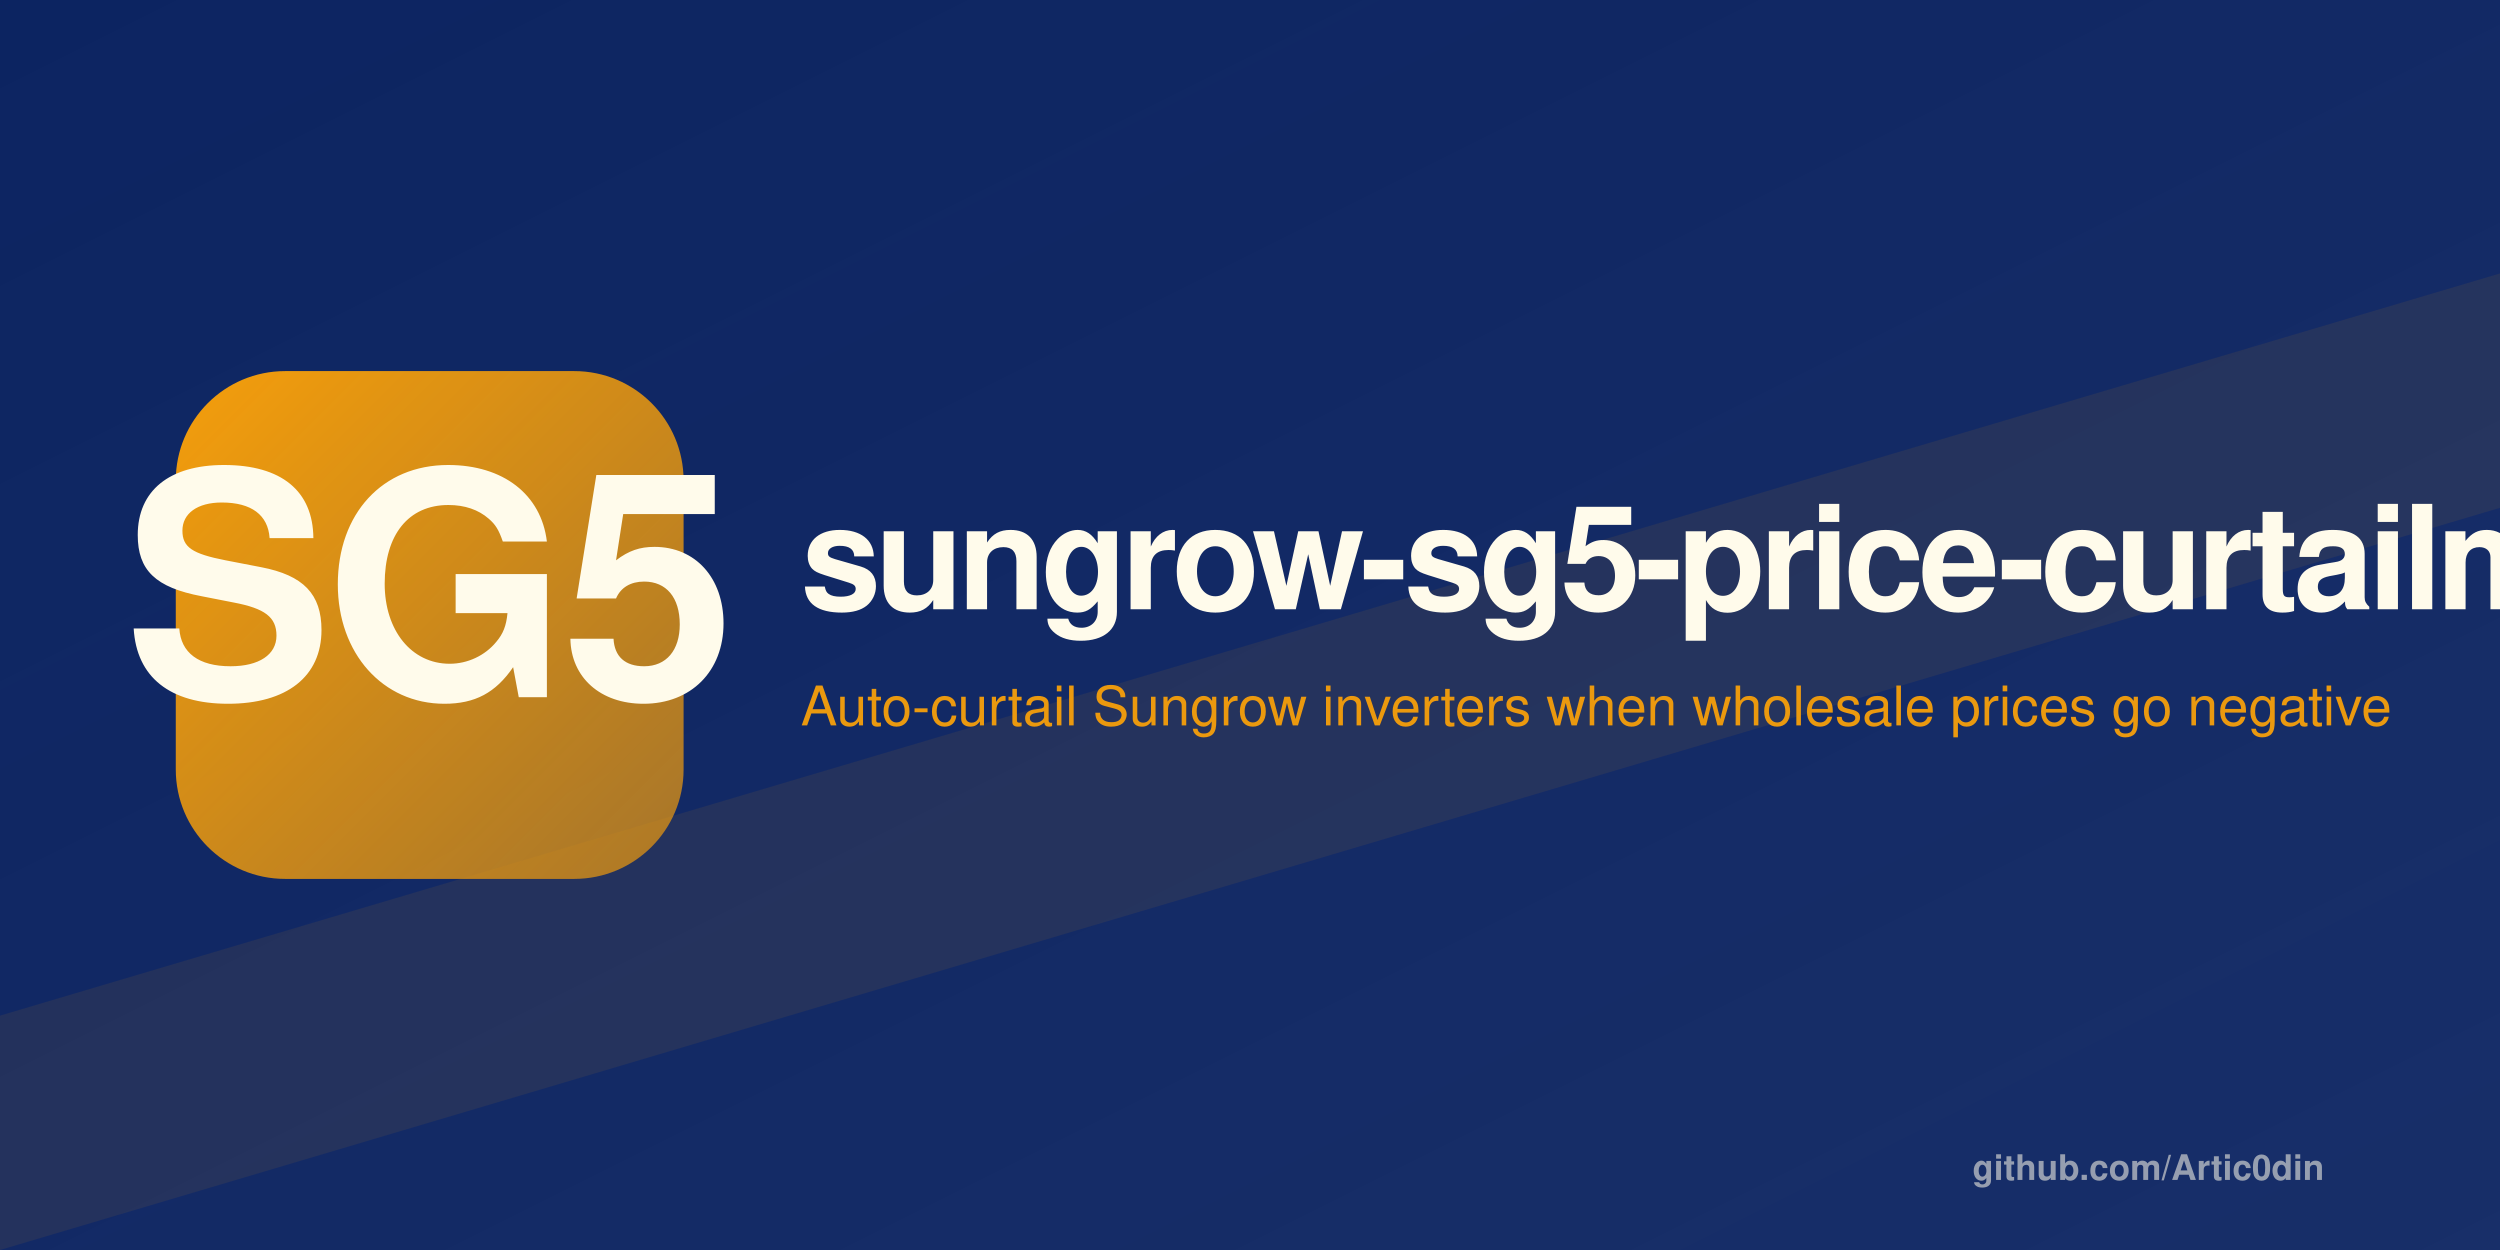
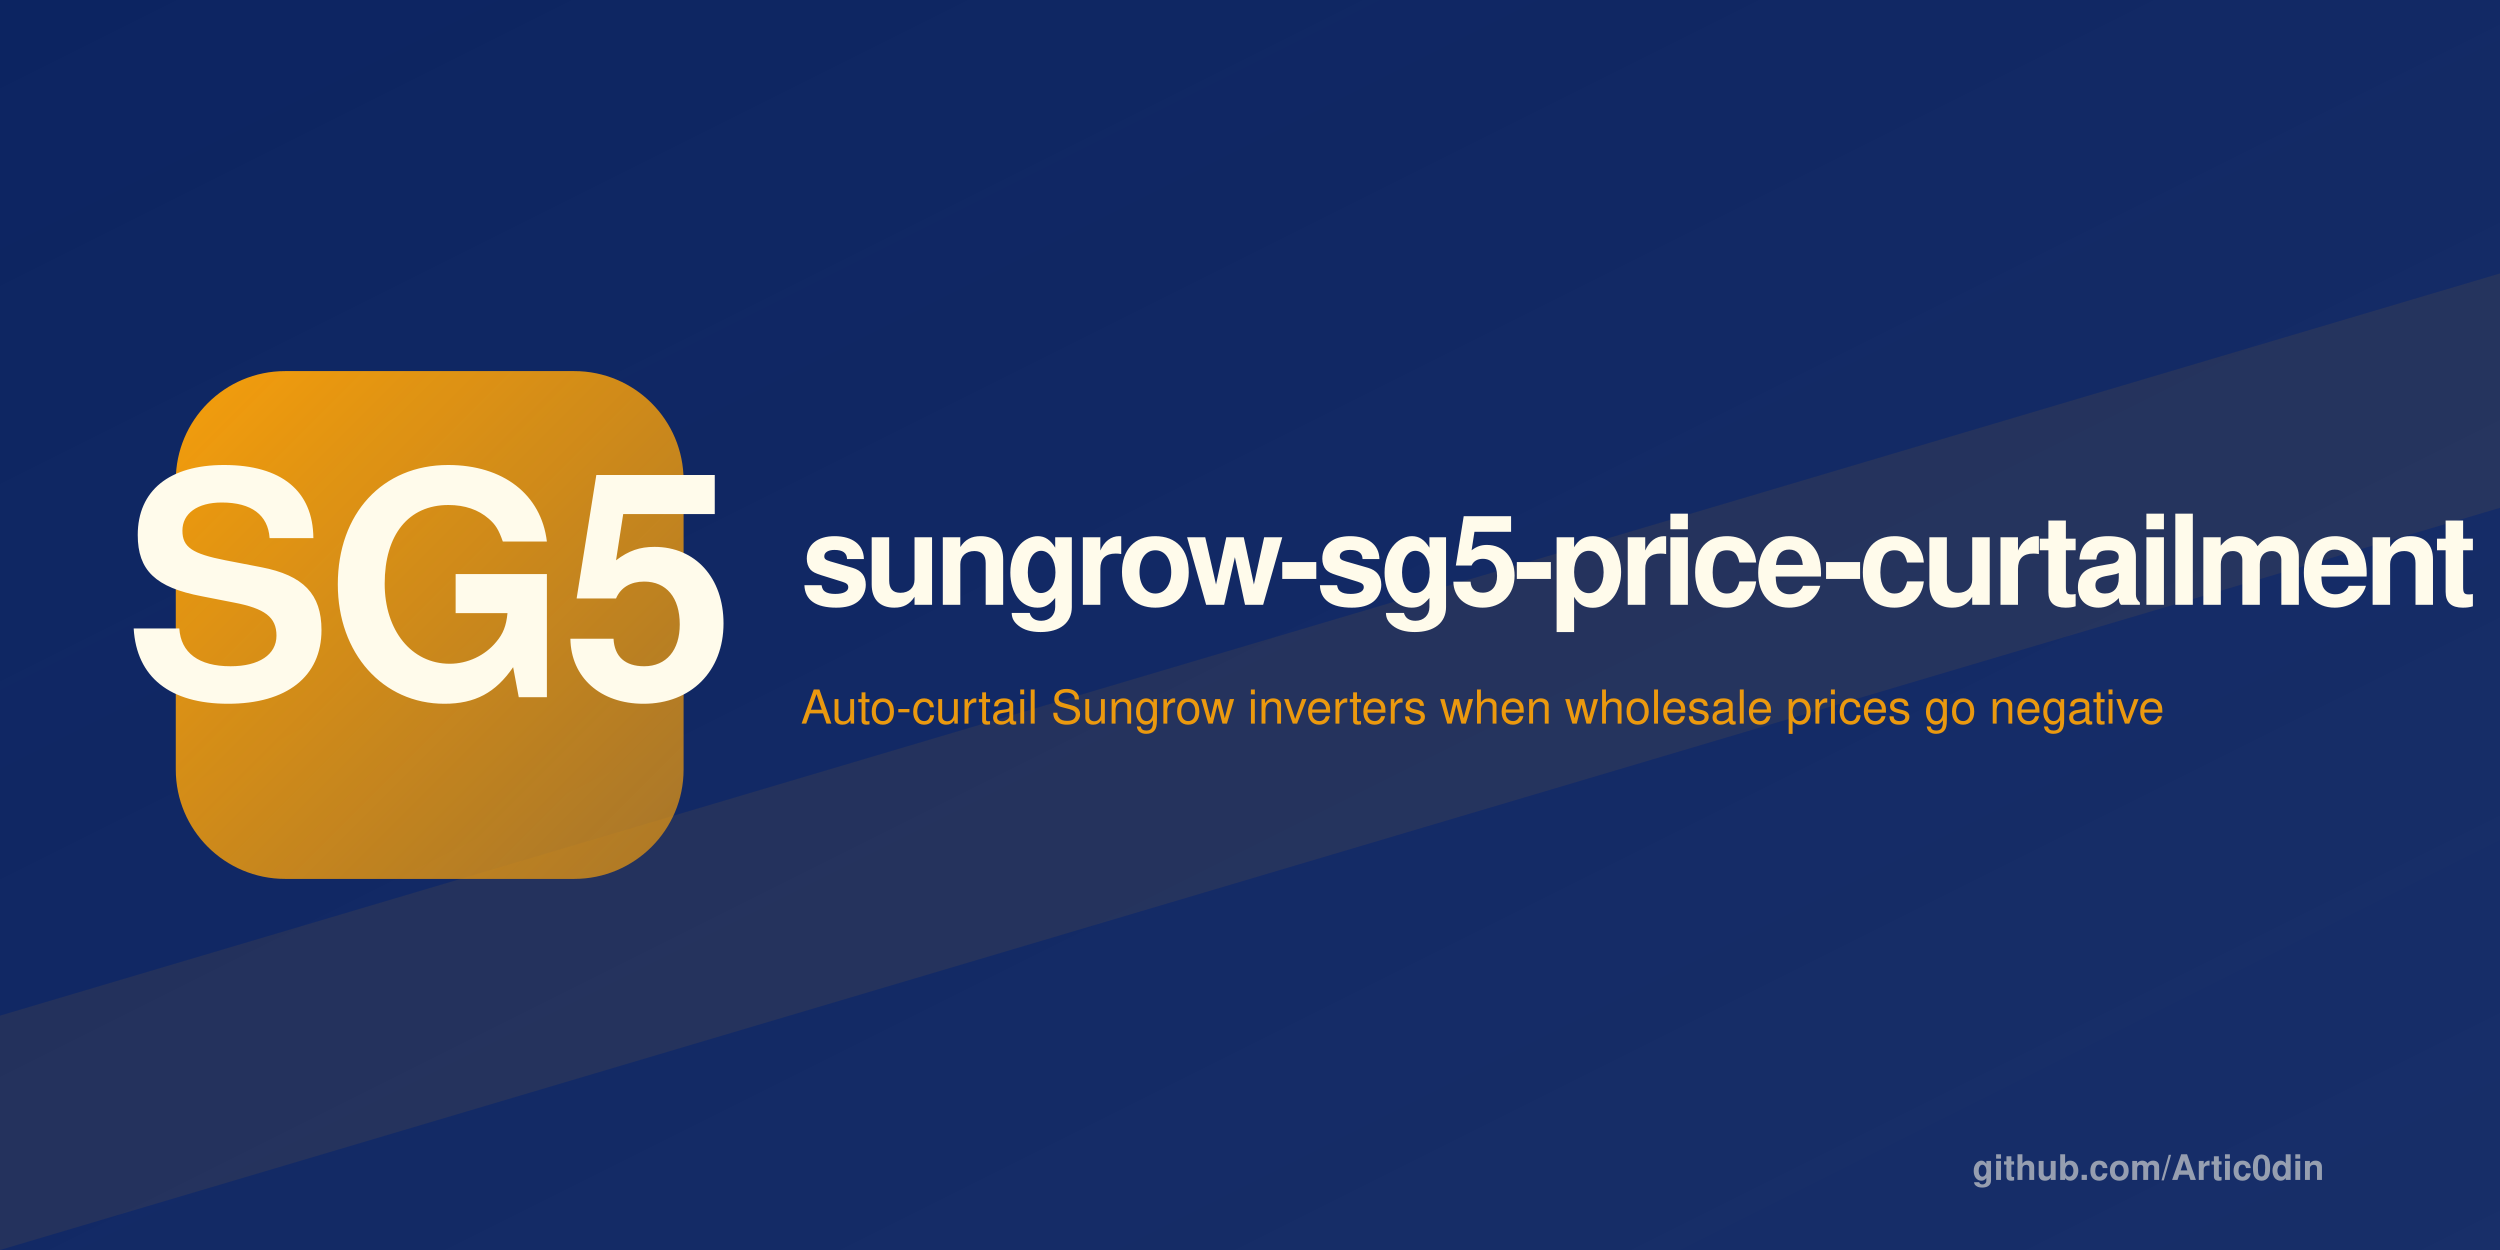
<svg xmlns="http://www.w3.org/2000/svg" viewBox="0 0 1280 640" width="1280" height="640">
  <defs>
    <linearGradient id="gs" x1="0" y1="0" x2="1" y2="1">
      <stop offset="0" stop-color="#0c2461" />
      <stop offset="1" stop-color="#0c2461" stop-opacity="0.95" />
    </linearGradient>
    <linearGradient id="ga" x1="0" y1="0" x2="1" y2="1">
      <stop offset="0" stop-color="#f59e0b" />
      <stop offset="1" stop-color="#f59e0b" stop-opacity="0.65" />
    </linearGradient>
  </defs>
  <rect width="1280" height="640" fill="url(#gs)" />
  <polygon points="0,640 0,520 1280,140 1280,260" fill="#f59e0b" fill-opacity="0.08" />
  <rect x="90" y="190" width="260" height="260" rx="56" fill="url(#ga)" />
  <text x="220" y="320" text-anchor="middle" dominant-baseline="central" font-family="Helvetica Neue, Helvetica, Arial, sans-serif" font-weight="900" font-size="160" fill="#fffbeb" letter-spacing="-3">SG5</text>
-   <text x="410" y="295" dominant-baseline="central" font-family="Helvetica Neue, Helvetica, Arial, sans-serif" font-weight="900" font-size="74" fill="#fffbeb" letter-spacing="-3">sungrow-sg5-price-curtailment</text>
-   <text x="410" y="365" dominant-baseline="central" font-family="Helvetica Neue, Helvetica, Arial, sans-serif" font-weight="500" font-size="28" fill="#f59e0b" opacity="0.95">Auto-curtail Sungrow inverters when wholesale prices go negative</text>
+   <text x="410" y="295" dominant-baseline="central" font-family="Helvetica Neue, Helvetica, Arial, sans-serif" font-weight="900" font-size="64" fill="#fffbeb" letter-spacing="-3">sungrow-sg5-price-curtailment</text>
+   <text x="410" y="365" dominant-baseline="central" font-family="Helvetica Neue, Helvetica, Arial, sans-serif" font-weight="500" font-size="24" fill="#f59e0b" opacity="0.95">Auto-curtail Sungrow inverters when wholesale prices go negative</text>
  <text x="1190" y="600" text-anchor="end" dominant-baseline="central" font-family="Helvetica Neue, Helvetica, Arial, sans-serif" font-weight="600" font-size="18" fill="#fffbeb" opacity="0.55">github.com/Artic0din</text>
</svg>
